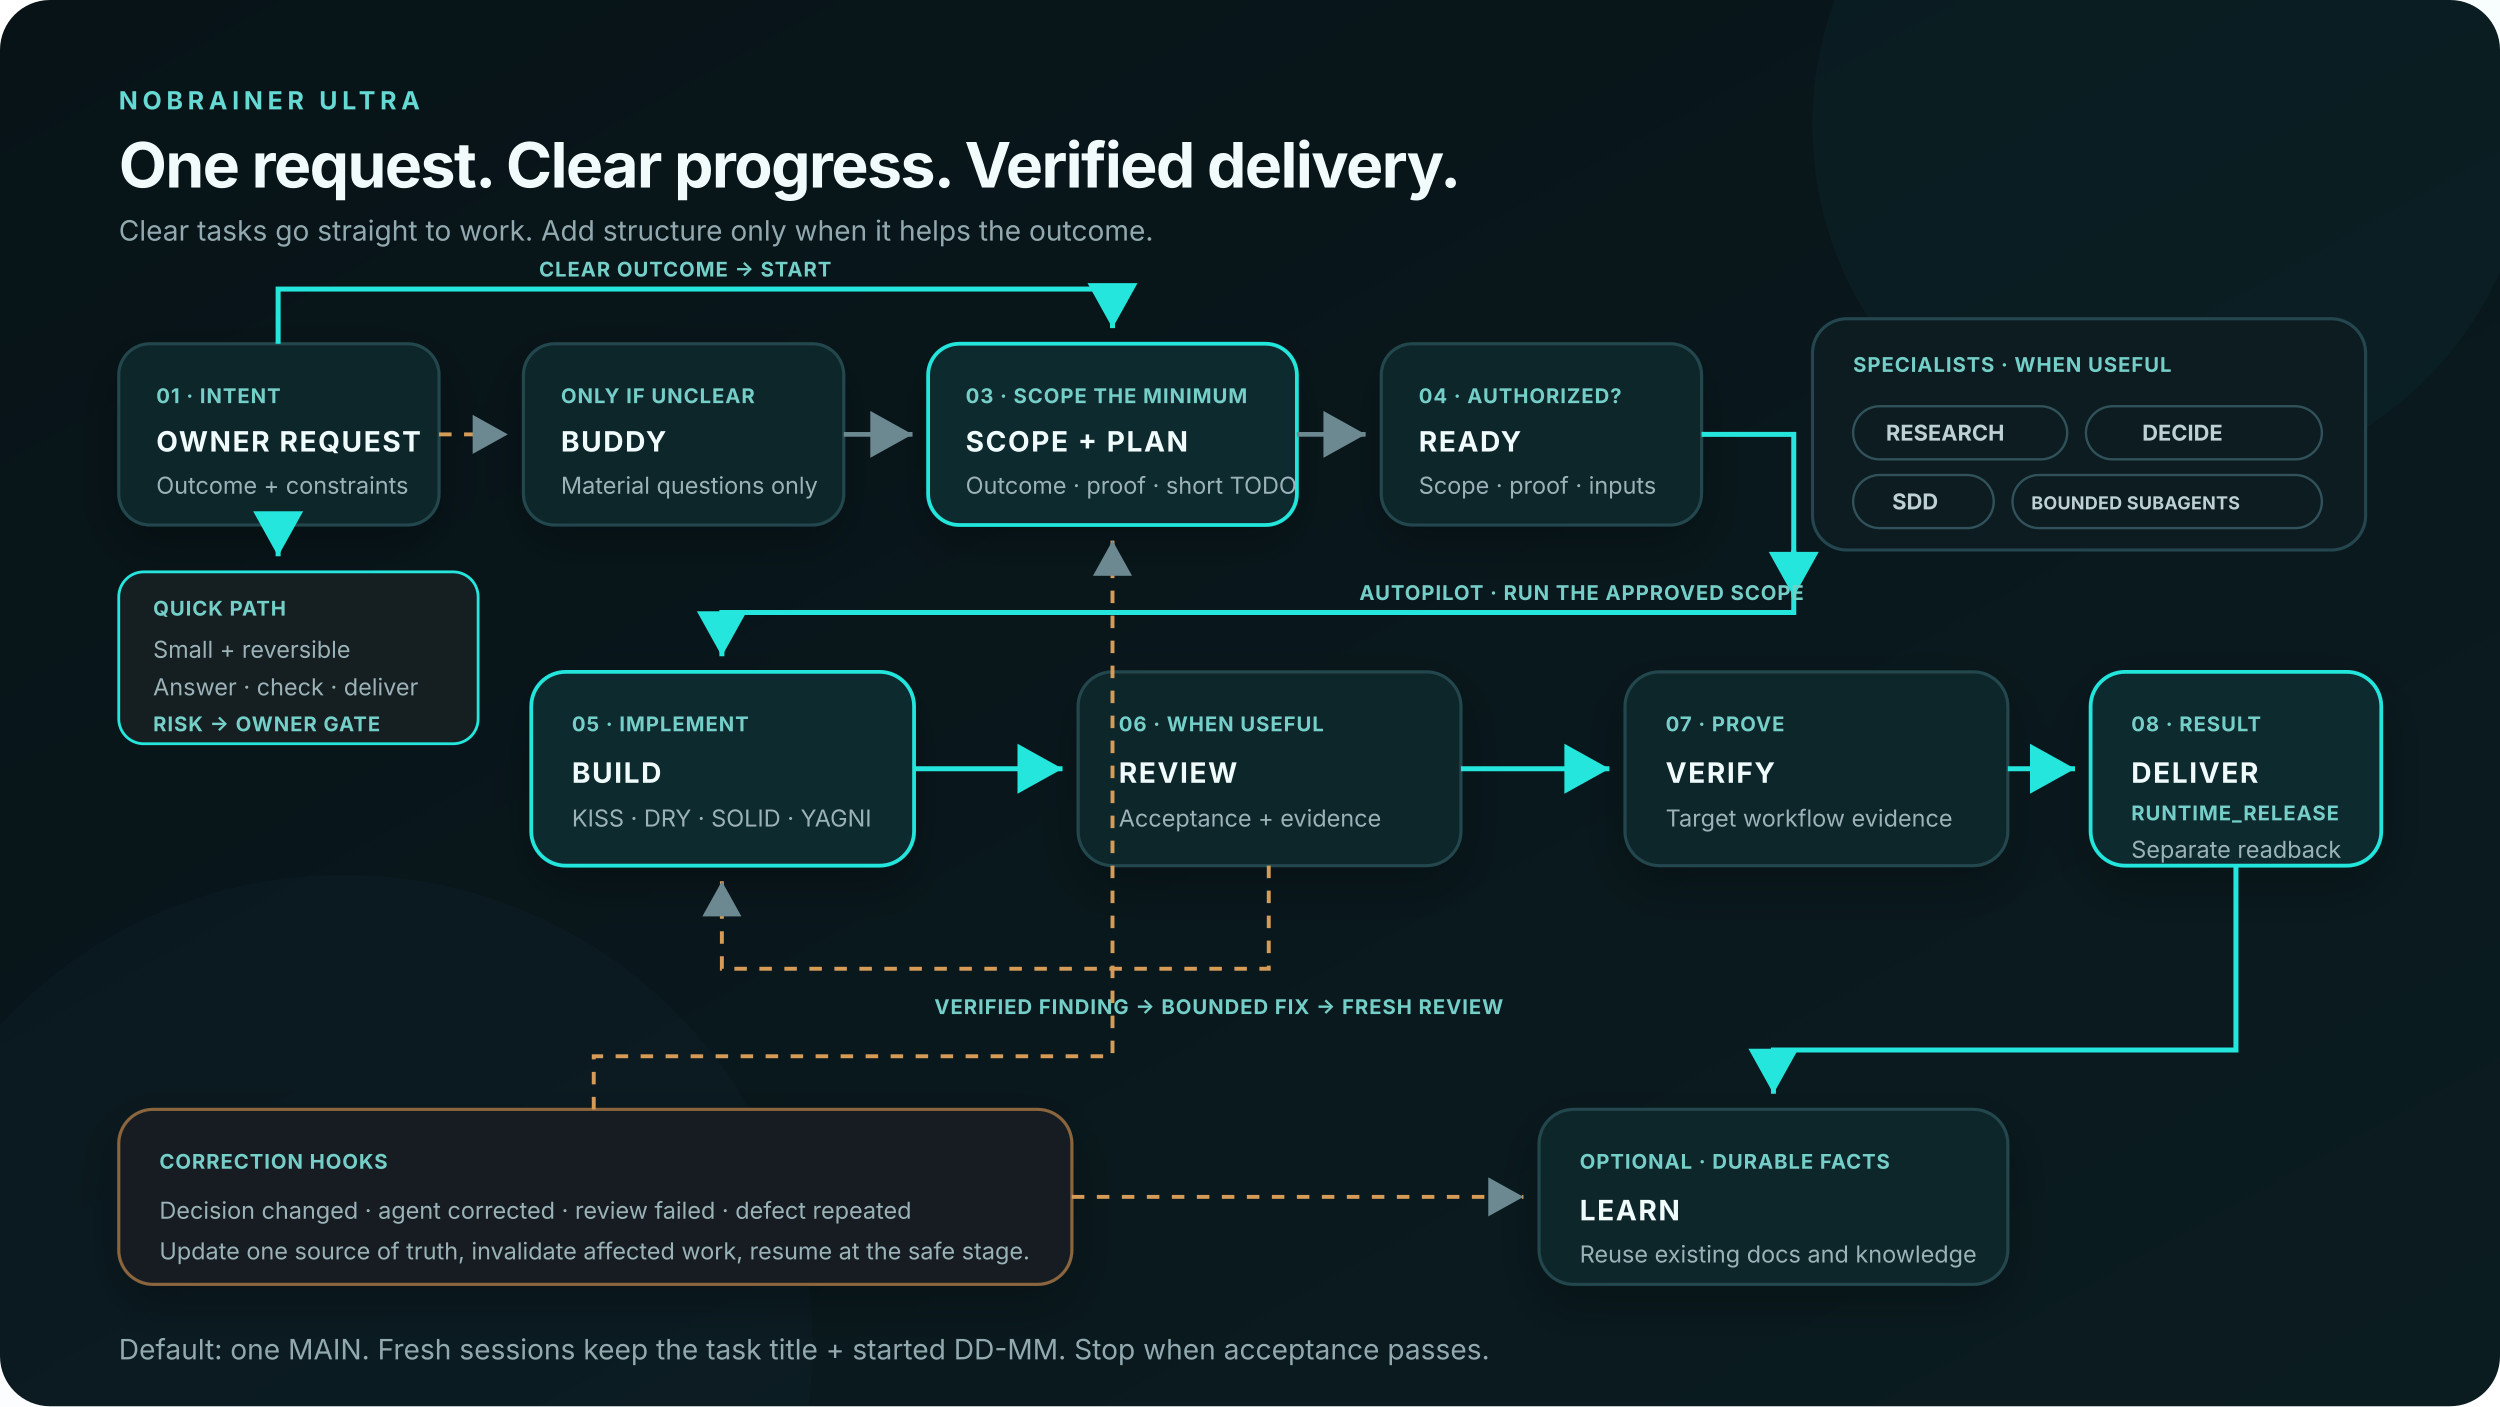
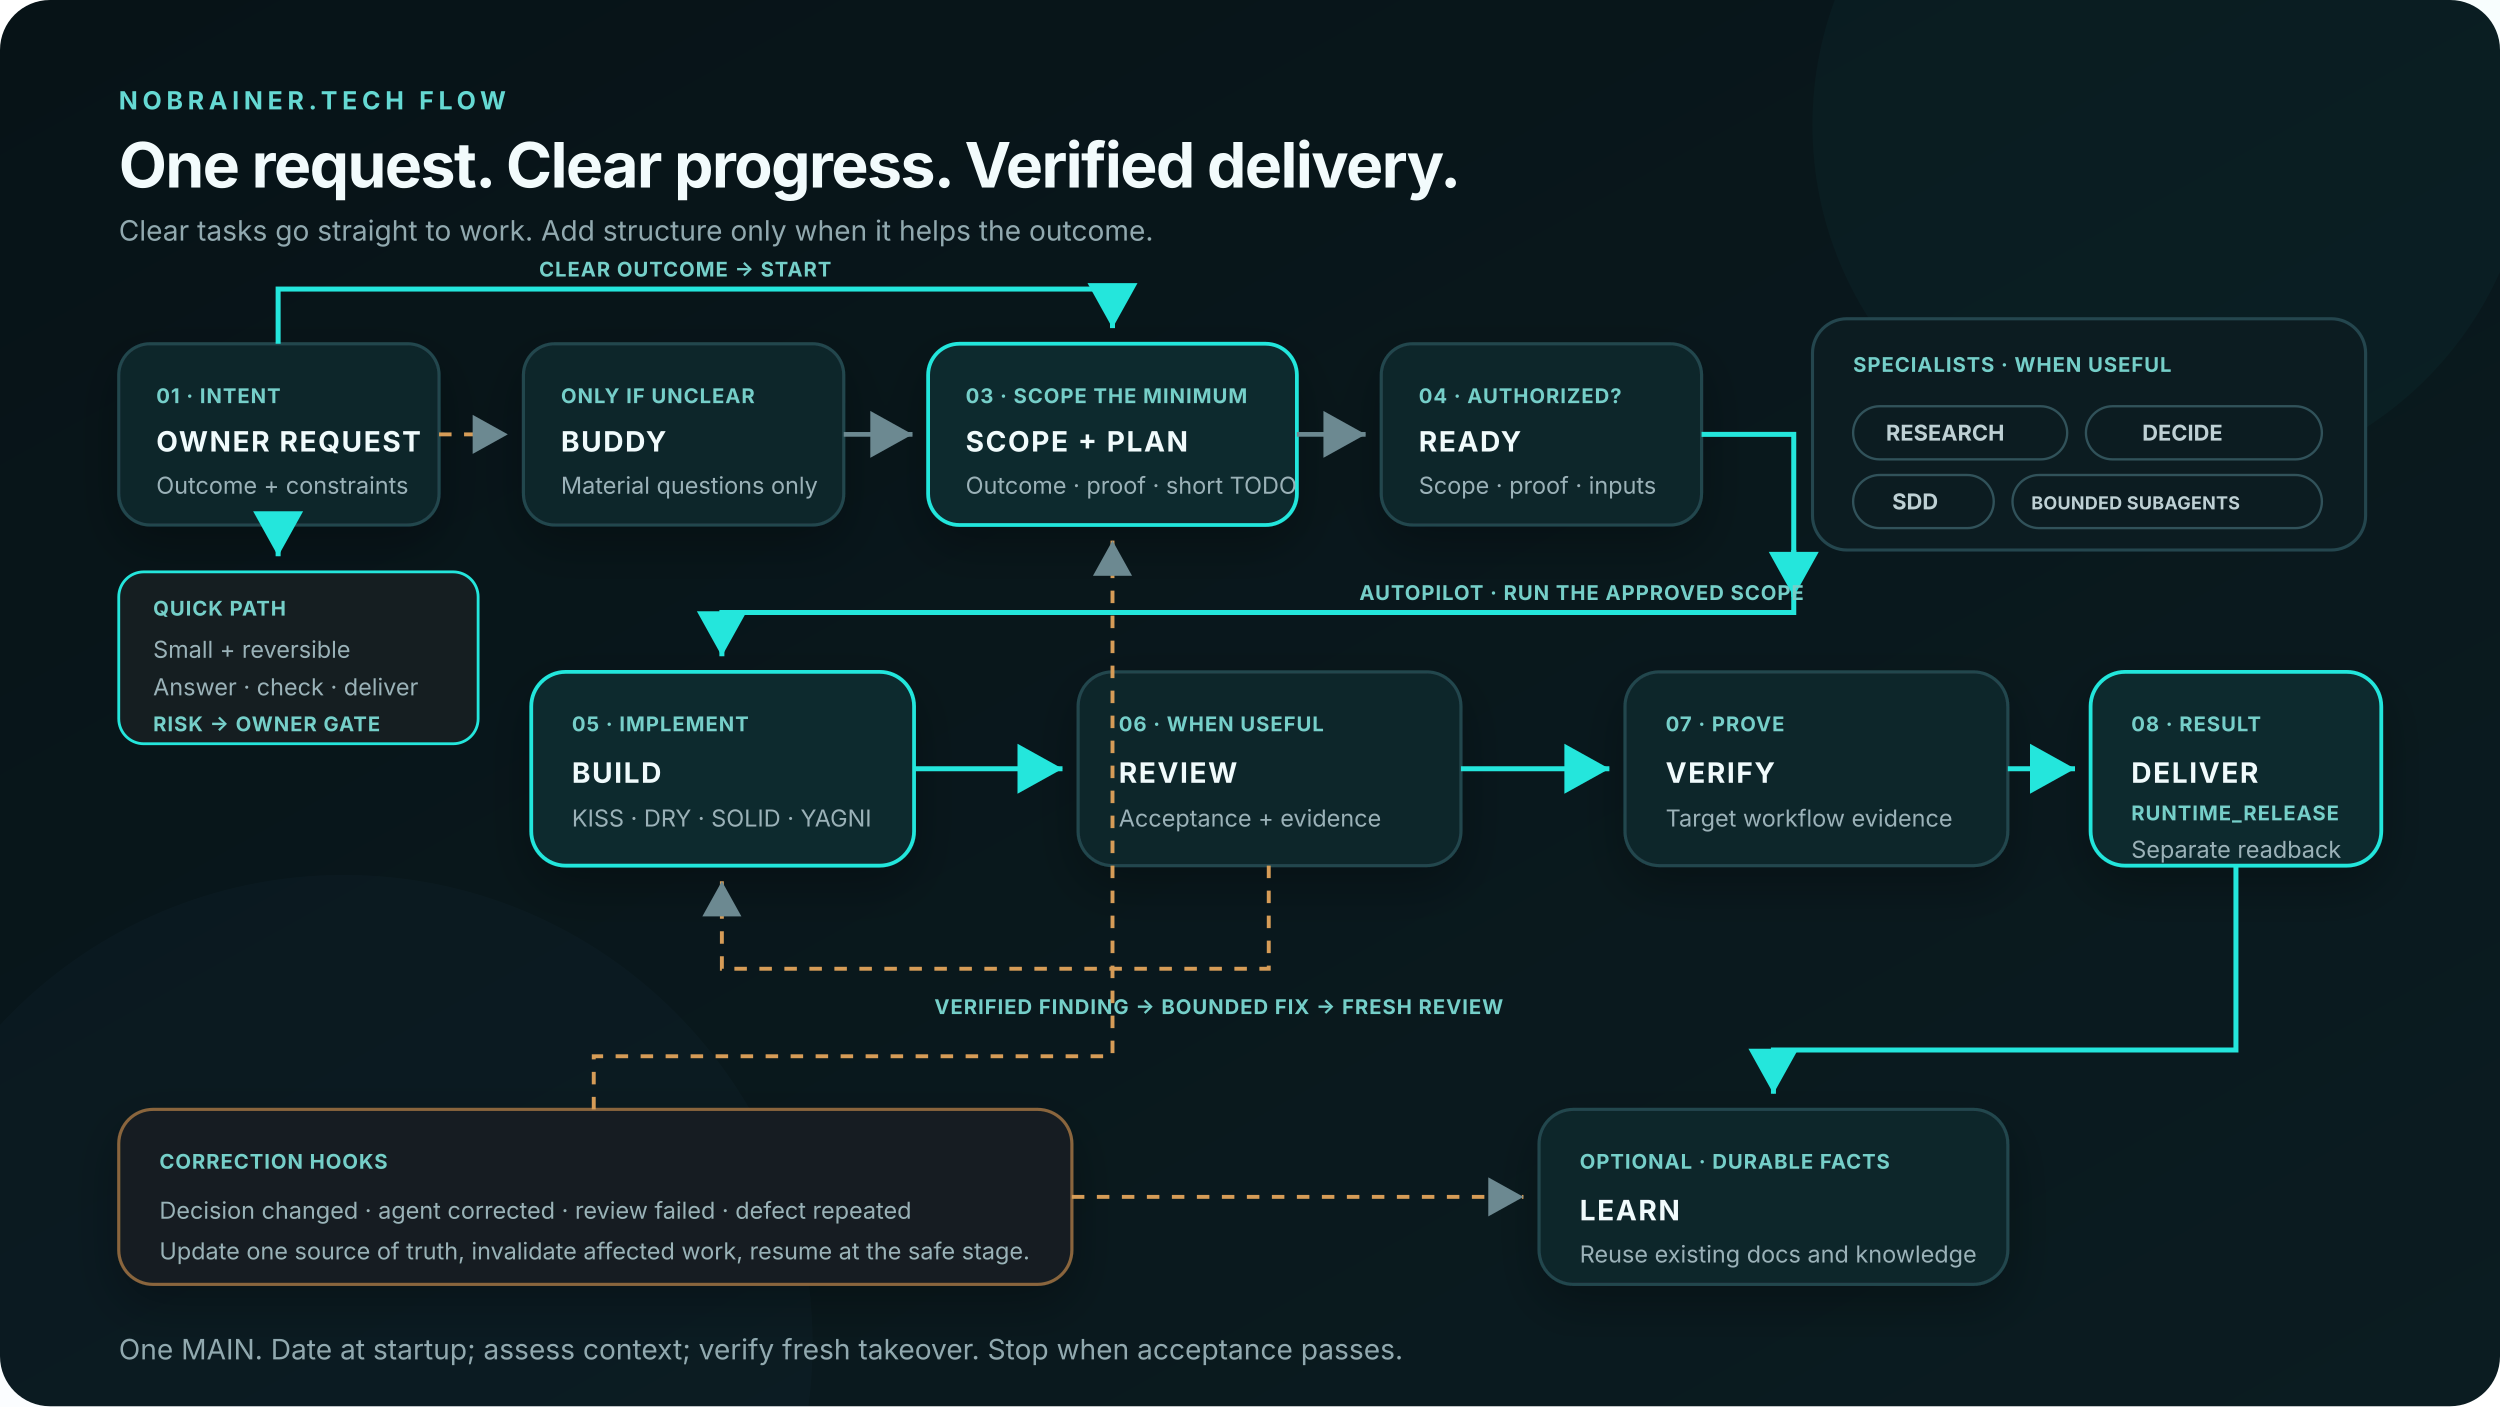
<svg xmlns="http://www.w3.org/2000/svg" viewBox="0 0 1600 900" role="img" aria-labelledby="title desc">
  <defs>
    <linearGradient id="background" x1="0" y1="0" x2="1" y2="1">
      <stop offset="0" stop-color="#071317" />
      <stop offset="1" stop-color="#0b1c21" />
    </linearGradient>
    <linearGradient id="accent" x1="0" y1="0" x2="1" y2="1">
      <stop offset="0" stop-color="#24e6dc" />
      <stop offset="1" stop-color="#68a8ff" />
    </linearGradient>
    <filter id="soft-shadow" x="-30%" y="-30%" width="160%" height="160%">
      <feDropShadow dx="0" dy="12" stdDeviation="16" flood-color="#000" flood-opacity=".28" />
    </filter>
    <marker id="arrow" markerWidth="12" markerHeight="12" refX="10" refY="6" orient="auto">
      <path d="M1 1l9 5-9 5z" fill="#6c8991" />
    </marker>
    <marker id="arrow-accent" markerWidth="12" markerHeight="12" refX="10" refY="6" orient="auto">
      <path d="M1 1l9 5-9 5z" fill="#24e6dc" />
    </marker>
    <style>
      text{font-family:Inter,ui-sans-serif,system-ui,-apple-system,BlinkMacSystemFont,"Segoe UI",sans-serif}
      .eyebrow{font-size:16px;font-weight:700;letter-spacing:3px;fill:#65d9d3}
      .headline{font-size:40px;font-weight:720;letter-spacing:-1px;fill:#f2fbfc}
      .subtitle{font-size:18px;fill:#91a9af}
      .node{fill:#10252b;stroke:#24464e;stroke-width:2}
      .node-accent{fill:#10292e;stroke:#24e6dc;stroke-width:2.4}
      .node-title{font-size:18px;font-weight:750;letter-spacing:1px;fill:#f0fbfc}
      .node-copy{font-size:15px;fill:#9ab2b8}
      .tiny{font-size:13px;font-weight:650;letter-spacing:.6px;fill:#75cfc9}
      .flow{fill:none;stroke:#6c8991;stroke-width:3;marker-end:url(#arrow)}
      .flow-accent{fill:none;stroke:#24e6dc;stroke-width:3.2;marker-end:url(#arrow-accent)}
      .flow-dashed{fill:none;stroke:#d69c57;stroke-width:2.5;stroke-dasharray:8 8;marker-end:url(#arrow)}
      .chip{fill:#0c1c21;stroke:#31525a;stroke-width:1.5}
      .chip-text{font-size:14px;font-weight:700;fill:#bed0d4}
      .chip-text-small{font-size:11.5px;font-weight:750;letter-spacing:.15px;fill:#bed0d4}
    </style>
  </defs>
  <rect width="1600" height="900" rx="32" fill="url(#background)" />
  <circle cx="1390" cy="80" r="230" fill="#24e6dc" opacity=".035" />
  <circle cx="220" cy="860" r="300" fill="#68a8ff" opacity=".025" />
-   <text x="76" y="70" class="eyebrow">NOBRAINER ULTRA</text>
+   <text x="76" y="70" class="eyebrow">NOBRAINER.TECH FLOW</text>
  <text x="76" y="120" class="headline">One request. Clear progress. Verified delivery.</text>
  <text x="76" y="154" class="subtitle">Clear tasks go straight to work. Add structure only when it helps the outcome.</text>
  <g filter="url(#soft-shadow)">
    <rect x="76" y="220" width="205" height="116" rx="20" class="node" />
    <text x="100" y="258" class="tiny">01 · INTENT</text>
    <text x="100" y="289" class="node-title">OWNER REQUEST</text>
    <text x="100" y="316" class="node-copy">Outcome + constraints</text>
    <rect x="335" y="220" width="205" height="116" rx="20" class="node" />
    <text x="359" y="258" class="tiny">ONLY IF UNCLEAR</text>
    <text x="359" y="289" class="node-title">BUDDY</text>
    <text x="359" y="316" class="node-copy">Material questions only</text>
    <rect x="594" y="220" width="236" height="116" rx="20" class="node-accent" />
    <text x="618" y="258" class="tiny">03 · SCOPE THE MINIMUM</text>
    <text x="618" y="289" class="node-title">SCOPE + PLAN</text>
    <text x="618" y="316" class="node-copy">Outcome · proof · short TODO</text>
    <rect x="884" y="220" width="205" height="116" rx="20" class="node" />
    <text x="908" y="258" class="tiny">04 · AUTHORIZED?</text>
    <text x="908" y="289" class="node-title">READY</text>
    <text x="908" y="316" class="node-copy">Scope · proof · inputs</text>
  </g>
  <path d="M281 278H325" class="flow-dashed" />
  <path d="M178 220V185H712V210" class="flow-accent" />
  <text x="345" y="177" class="tiny">CLEAR OUTCOME → START</text>
  <path d="M540 278H584" class="flow" />
  <path d="M830 278H874" class="flow" />
  <path d="M1089 278H1148V382" class="flow-accent" />
  <g>
    <rect x="1160" y="204" width="354" height="148" rx="22" fill="#0c1c21" stroke="#24464e" stroke-width="2" />
    <text x="1186" y="238" class="tiny">SPECIALISTS · WHEN USEFUL</text>
    <rect x="1186" y="260" width="137" height="34" rx="17" class="chip" />
    <text x="1207" y="282" class="chip-text">RESEARCH</text>
    <rect x="1335" y="260" width="151" height="34" rx="17" class="chip" />
    <text x="1371" y="282" class="chip-text">DECIDE</text>
    <rect x="1186" y="304" width="90" height="34" rx="17" class="chip" />
    <text x="1211" y="326" class="chip-text">SDD</text>
    <rect x="1288" y="304" width="198" height="34" rx="17" class="chip" />
    <text x="1300" y="326" class="chip-text-small">BOUNDED SUBAGENTS</text>
  </g>
  <g filter="url(#soft-shadow)">
    <rect x="340" y="430" width="245" height="124" rx="22" class="node-accent" />
    <text x="366" y="468" class="tiny">05 · IMPLEMENT</text>
    <text x="366" y="501" class="node-title">BUILD</text>
    <text x="366" y="529" class="node-copy">KISS · DRY · SOLID · YAGNI</text>
    <rect x="690" y="430" width="245" height="124" rx="22" class="node" />
    <text x="716" y="468" class="tiny">06 · WHEN USEFUL</text>
    <text x="716" y="501" class="node-title">REVIEW</text>
    <text x="716" y="529" class="node-copy">Acceptance + evidence</text>
    <rect x="1040" y="430" width="245" height="124" rx="22" class="node" />
    <text x="1066" y="468" class="tiny">07 · PROVE</text>
    <text x="1066" y="501" class="node-title">VERIFY</text>
    <text x="1066" y="529" class="node-copy">Target workflow evidence</text>
    <rect x="1338" y="430" width="186" height="124" rx="22" class="node-accent" />
    <text x="1364" y="468" class="tiny">08 · RESULT</text>
    <text x="1364" y="501" class="node-title">DELIVER</text>
    <text x="1364" y="525" class="tiny">RUNTIME_RELEASE</text>
    <text x="1364" y="549" class="node-copy">Separate readback</text>
  </g>
  <path d="M1148 352V392H462V420" class="flow-accent" />
  <text x="870" y="384" class="tiny">AUTOPILOT · RUN THE APPROVED SCOPE</text>
  <path d="M585 492H680" class="flow-accent" />
  <path d="M935 492H1030" class="flow-accent" />
  <path d="M1285 492H1328" class="flow-accent" />
  <g id="review-fix-loop">
    <path d="M812 554V620H462V564" class="flow-dashed" />
    <text x="598" y="649" class="tiny" fill="#d69c57">VERIFIED FINDING → BOUNDED FIX → FRESH REVIEW</text>
  </g>
  <g filter="url(#soft-shadow)">
    <rect x="985" y="710" width="300" height="112" rx="22" class="node" />
    <text x="1011" y="748" class="tiny">OPTIONAL · DURABLE FACTS</text>
    <text x="1011" y="781" class="node-title">LEARN</text>
    <text x="1011" y="808" class="node-copy">Reuse existing docs and knowledge</text>
    <rect x="76" y="710" width="610" height="112" rx="22" fill="#151e21" stroke="#8a653d" stroke-width="2" />
    <text x="102" y="748" class="tiny" fill="#e3ae6c">CORRECTION HOOKS</text>
    <text x="102" y="780" class="node-copy">Decision changed · agent corrected · review failed · defect repeated</text>
    <text x="102" y="806" class="node-copy">Update one source of truth, invalidate affected work, resume at the safe stage.</text>
  </g>
  <path d="M1431 554V672H1135V700" class="flow-accent" />
  <path d="M686 766H975" class="flow-dashed" />
  <path d="M380 710V676H712V346" class="flow-dashed" />
  <g>
    <rect x="76" y="366" width="230" height="110" rx="16" fill="#151e21" stroke="#24e6dc" stroke-width="1.8" />
    <text x="98" y="394" class="tiny">QUICK PATH</text>
    <text x="98" y="421" class="node-copy">Small + reversible</text>
    <text x="98" y="445" class="node-copy">Answer · check · deliver</text>
    <text x="98" y="468" class="tiny" fill="#e3ae6c">RISK → OWNER GATE</text>
    <path d="M178 336V356" class="flow-accent" />
  </g>
-   <text x="76" y="870" class="subtitle">Default: one MAIN. Fresh sessions keep the task title + started DD-MM. Stop when acceptance passes.</text>
+   <text x="76" y="870" class="subtitle">One MAIN. Date at startup; assess context; verify fresh takeover. Stop when acceptance passes.</text>
</svg>
